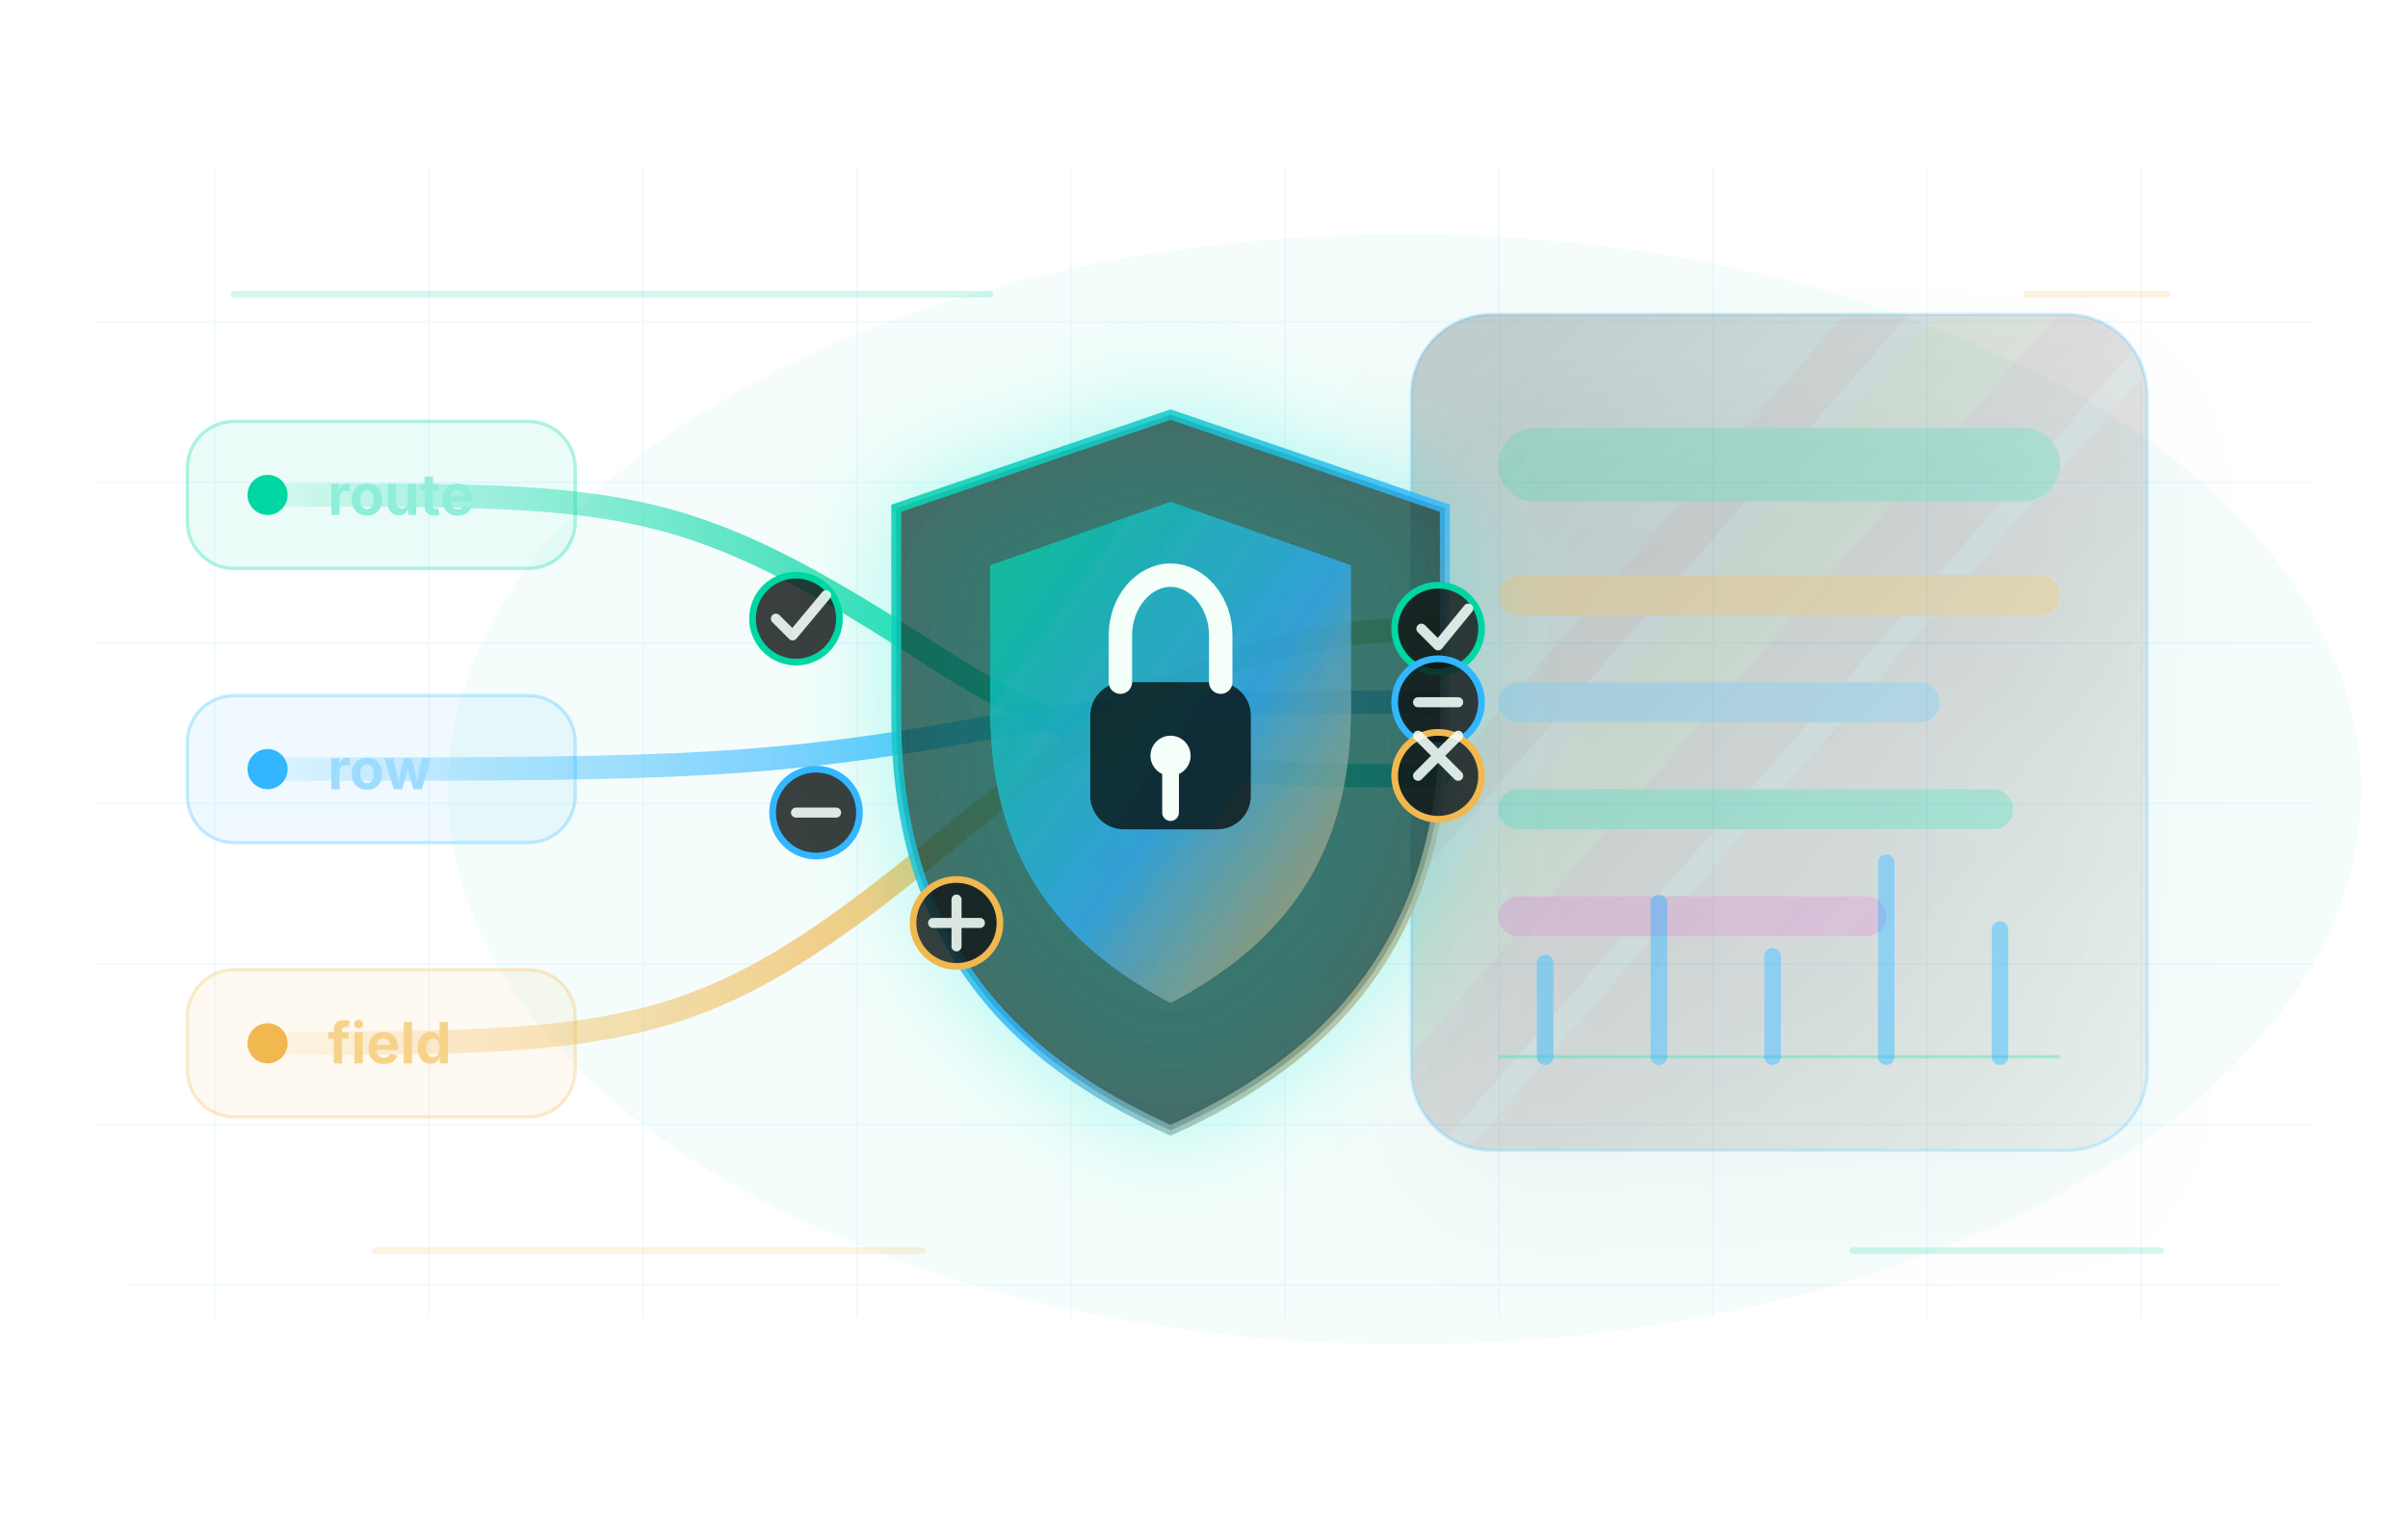
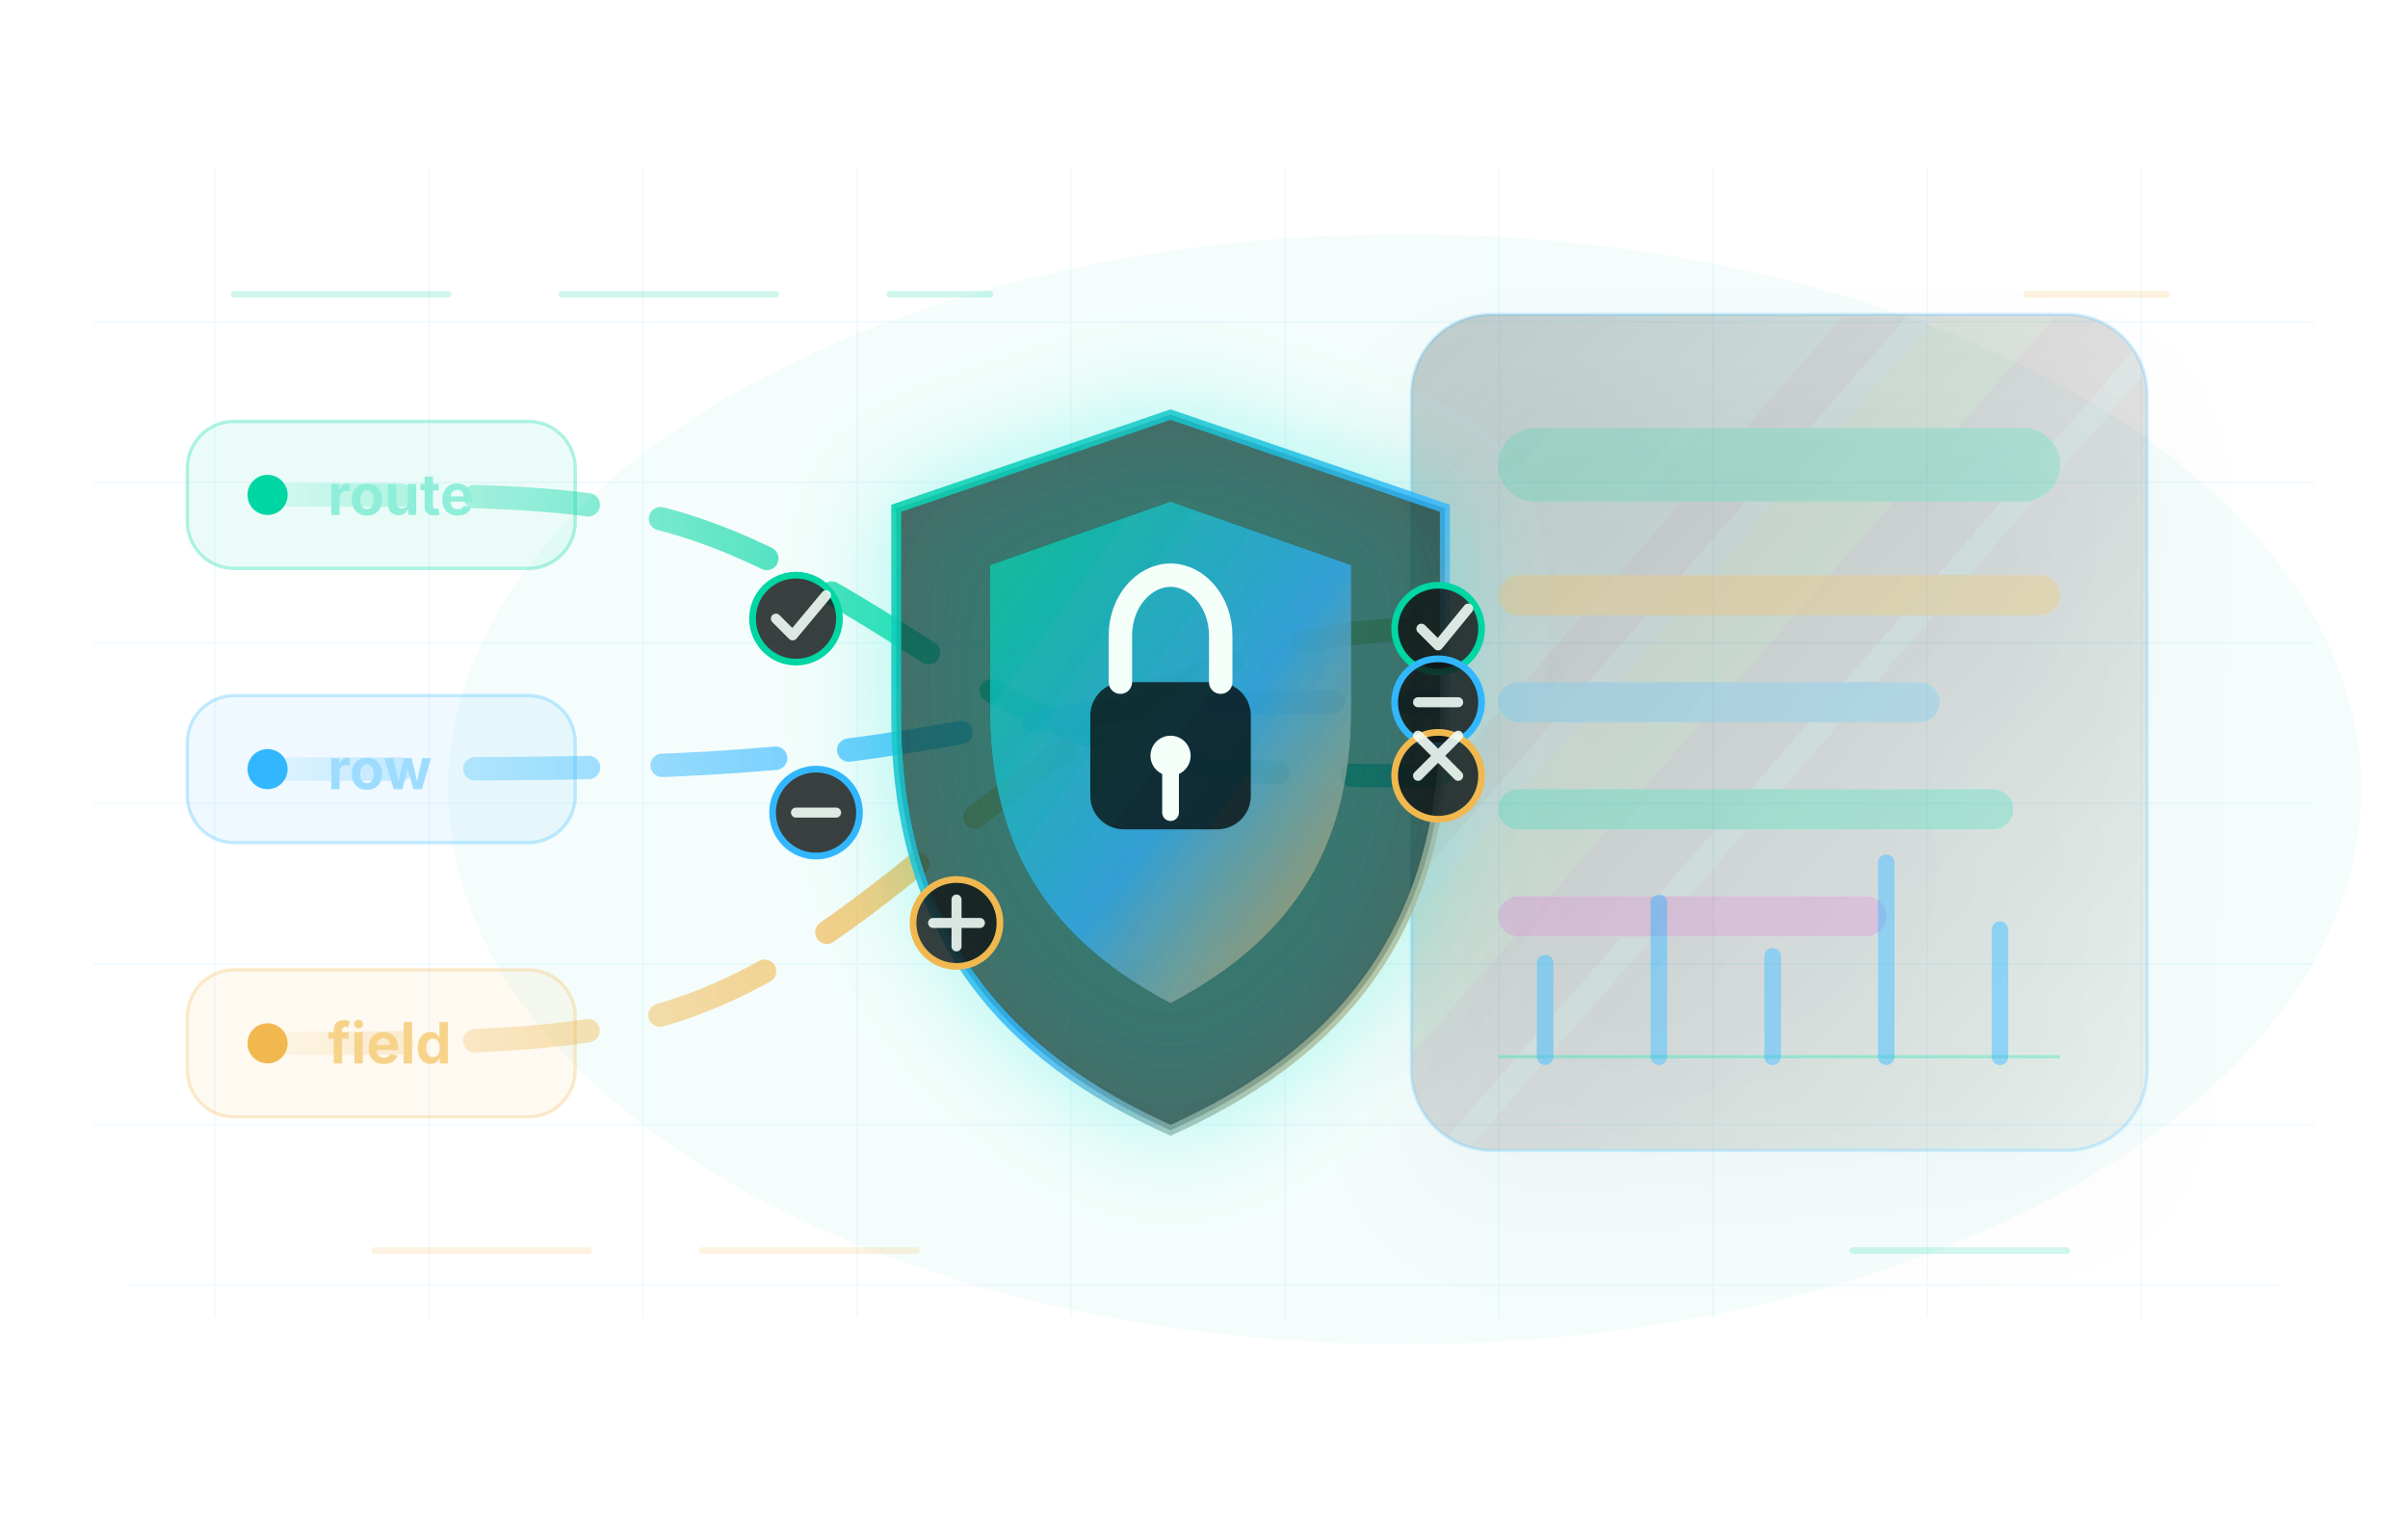
<svg xmlns="http://www.w3.org/2000/svg" viewBox="0 0 720 460" role="img" aria-labelledby="title desc">
  <defs>
+     <style>
+       .flow-line {
+         stroke-dasharray: 34 22;
+         animation: flow-dash 7.4s linear infinite, flow-depth 4.8s ease-in-out infinite;
+       }
+ 
+       .flow-row {
+         animation-duration: 8.8s, 5.4s;
+         animation-delay: -1.8s, -0.8s;
+       }
+ 
+       .flow-field {
+         animation-duration: 9.6s, 6.2s;
+         animation-delay: -3s, -1.4s;
+       }
+ 
+       .policy-node {
+         transform-box: fill-box;
+         transform-origin: center;
+         animation: node-pulse 3.8s ease-in-out infinite;
+       }
+ 
+       .policy-node-row {
+         animation-delay: 1.1s;
+       }
+ 
+       .policy-node-field {
+         animation-delay: 2.2s;
+       }
+ 
+       .label-card {
+         transform-box: fill-box;
+         transform-origin: center;
+         animation: label-breathe 5.8s ease-in-out infinite;
+       }
+ 
+       .label-card-row {
+         animation-delay: 1s;
+       }
+ 
+       .label-card-field {
+         animation-delay: 2s;
+       }
+ 
+       .label-dot {
+         transform-box: fill-box;
+         transform-origin: center;
+         animation: dot-pulse 2.8s ease-in-out infinite;
+       }
+ 
+       .label-dot-row {
+         animation-delay: .9s;
+       }
+ 
+       .label-dot-field {
+         animation-delay: 1.8s;
+       }
+ 
+       .shield-stack {
+         transform-box: fill-box;
+         transform-origin: center;
+         animation: shield-breathe 6.8s ease-in-out infinite;
+       }
+ 
+       .lock-core {
+         transform-box: fill-box;
+         transform-origin: center;
+         animation: lock-confirm 4.6s ease-in-out infinite;
+       }
+ 
+       .ledger-line {
+         transform-box: fill-box;
+         transform-origin: left center;
+         animation: ledger-scan 5.8s ease-in-out infinite;
+       }
+ 
+       .ledger-line-2 {
+         animation-delay: .7s;
+       }
+ 
+       .ledger-line-3 {
+         animation-delay: 1.4s;
+       }
+ 
+       .ledger-line-4 {
+         animation-delay: 2.1s;
+       }
+ 
+       .ledger-line-5 {
+         animation-delay: 2.8s;
+       }
+ 
+       .audit-bar {
+         transform-box: fill-box;
+         transform-origin: center bottom;
+         animation: audit-bar 4.8s ease-in-out infinite;
+       }
+ 
+       .audit-bar-2 {
+         animation-delay: .45s;
+       }
+ 
+       .audit-bar-3 {
+         animation-delay: .9s;
+       }
+ 
+       .audit-bar-4 {
+         animation-delay: 1.35s;
+       }
+ 
+       .audit-bar-5 {
+         animation-delay: 1.8s;
+       }
+ 
+       .packet {
+         filter: url(#packetGlow);
+         opacity: 0;
+       }
+ 
+       .packet-route {
+         animation: packet-route 5.6s cubic-bezier(.42, 0, .22, 1) infinite;
+       }
+ 
+       .packet-row {
+         animation: packet-row 6.4s cubic-bezier(.42, 0, .22, 1) 1.1s infinite;
+       }
+ 
+       .packet-field {
+         animation: packet-field 7.2s cubic-bezier(.42, 0, .22, 1) 2.2s infinite;
+       }
+ 
+       .rail-line {
+         stroke-dasharray: 64 34;
+         animation: rail-flow 12s linear infinite;
+       }
+ 
+       @keyframes flow-dash {
+         to {
+           stroke-dashoffset: -220;
+         }
+       }
+ 
+       @keyframes rail-flow {
+         to {
+           stroke-dashoffset: -196;
+         }
+       }
+ 
+       @keyframes flow-depth {
+         0%,
+         100% {
+           opacity: .64;
+         }
+         50% {
+           opacity: 1;
+         }
+       }
+ 
+       @keyframes node-pulse {
+         0%,
+         100% {
+           transform: scale(1);
+           opacity: .82;
+         }
+         46% {
+           transform: scale(1.12);
+           opacity: 1;
+         }
+       }
+ 
+       @keyframes label-breathe {
+         0%,
+         100% {
+           transform: translateX(0);
+         }
+         50% {
+           transform: translateX(4px);
+         }
+       }
+ 
+       @keyframes dot-pulse {
+         0%,
+         100% {
+           transform: scale(.9);
+           opacity: .68;
+         }
+         45% {
+           transform: scale(1.28);
+           opacity: 1;
+         }
+       }
+ 
+       @keyframes shield-breathe {
+         0%,
+         100% {
+           transform: translateY(0) scale(1);
+         }
+         50% {
+           transform: translateY(-5px) scale(1.012);
+         }
+       }
+ 
+       @keyframes lock-confirm {
+         0%,
+         100% {
+           opacity: .82;
+         }
+         42% {
+           opacity: 1;
+         }
+       }
+ 
+       @keyframes ledger-scan {
+         0%,
+         100% {
+           transform: scaleX(.78);
+           opacity: .2;
+         }
+         48% {
+           transform: scaleX(1);
+           opacity: .46;
+         }
+       }
+ 
+       @keyframes audit-bar {
+         0%,
+         100% {
+           transform: scaleY(.72);
+           opacity: .34;
+         }
+         46% {
+           transform: scaleY(1.08);
+           opacity: .72;
+         }
+       }
+ 
+       @keyframes packet-route {
+         0% {
+           opacity: 0;
+           transform: translate(0, 0) scale(.72);
+         }
+         12% {
+           opacity: .92;
+         }
+         42% {
+           opacity: .92;
+           transform: translate(150px, 18px) scale(1);
+         }
+         74% {
+           opacity: .92;
+           transform: translate(284px, 78px) scale(1.06);
+         }
+         100% {
+           opacity: 0;
+           transform: translate(336px, 84px) scale(.74);
+         }
+       }
+ 
+       @keyframes packet-row {
+         0% {
+           opacity: 0;
+           transform: translate(0, 0) scale(.72);
+         }
+         14% {
+           opacity: .82;
+         }
+         50% {
+           opacity: .82;
+           transform: translate(172px, -6px) scale(.96);
+         }
+         82% {
+           opacity: .82;
+           transform: translate(320px, -18px) scale(1.04);
+         }
+         100% {
+           opacity: 0;
+           transform: translate(342px, -20px) scale(.72);
+         }
+       }
+ 
+       @keyframes packet-field {
+         0% {
+           opacity: 0;
+           transform: translate(0, 0) scale(.72);
+         }
+         12% {
+           opacity: .9;
+         }
+         45% {
+           opacity: .9;
+           transform: translate(178px, -38px) scale(.98);
+         }
+         78% {
+           opacity: .9;
+           transform: translate(286px, -110px) scale(1.06);
+         }
+         100% {
+           opacity: 0;
+           transform: translate(336px, -124px) scale(.72);
+         }
+       }
+ 
+       @media (prefers-reduced-motion: reduce) {
+         .shield-stack,
+         .label-card {
+           animation: none;
+         }
+ 
+         .flow-line {
+           animation-duration: 16s, 10s;
+         }
+ 
+         .packet {
+           animation-duration: 12s;
+         }
+ 
+         .policy-node,
+         .label-dot,
+         .ledger-line,
+         .audit-bar {
+           animation-duration: 8s;
+         }
+       }
+     </style>
    <linearGradient id="lineTeal" x1="80" y1="0" x2="640" y2="0" gradientUnits="userSpaceOnUse">
      <stop offset="0" stop-color="#00d6a3" stop-opacity=".1" />
      <stop offset=".42" stop-color="#00d6a3" />
      <stop offset="1" stop-color="#32b7ff" stop-opacity=".65" />
    </linearGradient>
    <linearGradient id="lineBlue" x1="80" y1="0" x2="640" y2="0" gradientUnits="userSpaceOnUse">
      <stop offset="0" stop-color="#32b7ff" stop-opacity=".1" />
      <stop offset=".45" stop-color="#32b7ff" />
      <stop offset="1" stop-color="#d95cc8" stop-opacity=".62" />
    </linearGradient>
    <linearGradient id="lineGold" x1="80" y1="0" x2="640" y2="0" gradientUnits="userSpaceOnUse">
      <stop offset="0" stop-color="#f0b84f" stop-opacity=".08" />
      <stop offset=".45" stop-color="#f0b84f" />
      <stop offset="1" stop-color="#00d6a3" stop-opacity=".58" />
    </linearGradient>
    <linearGradient id="panelFill" x1="0" y1="0" x2="1" y2="1">
      <stop offset="0" stop-color="#12201d" stop-opacity=".22" />
      <stop offset="1" stop-color="#12201d" stop-opacity=".04" />
    </linearGradient>
    <linearGradient id="shieldFill" x1="0" y1="0" x2="1" y2="1">
      <stop offset="0" stop-color="#00d6a3" stop-opacity=".9" />
      <stop offset=".55" stop-color="#32b7ff" stop-opacity=".84" />
      <stop offset="1" stop-color="#f0b84f" stop-opacity=".72" />
    </linearGradient>
    <filter id="softGlow" x="-40%" y="-40%" width="180%" height="180%">
      <feGaussianBlur stdDeviation="16" result="blur" />
      <feColorMatrix in="blur" type="matrix" values="0 0 0 0 0  0 0 0 0 .82  0 0 0 0 .65  0 0 0 .42 0" result="glow" />
      <feMerge>
        <feMergeNode in="glow" />
        <feMergeNode in="SourceGraphic" />
      </feMerge>
    </filter>
    <filter id="fineShadow" x="-20%" y="-20%" width="140%" height="140%">
      <feDropShadow dx="0" dy="20" stdDeviation="18" flood-color="#001814" flood-opacity=".18" />
    </filter>
+     <filter id="packetGlow" x="0" y="0" width="720" height="460" color-interpolation-filters="sRGB" filterUnits="userSpaceOnUse">
+       <feGaussianBlur in="SourceGraphic" stdDeviation="4" result="blur" />
+       <feColorMatrix in="blur" values="0 0 0 0 0.15 0 0 0 0 0.86 0 0 0 0 0.78 0 0 0 .9 0" result="glow" />
+       <feMerge>
+         <feMergeNode in="glow" />
+         <feMergeNode in="SourceGraphic" />
+       </feMerge>
+     </filter>
    <pattern id="grid" width="64" height="48" patternUnits="userSpaceOnUse">
      <path d="M64 0H0V48" fill="none" stroke="#32b7ff" stroke-opacity=".08" />
    </pattern>
  </defs>
  <rect width="720" height="460" fill="transparent" />
  <ellipse cx="420" cy="236" rx="286" ry="166" fill="#00d6a3" opacity=".045" />
  <rect x="28" y="50" width="664" height="344" rx="34" fill="url(#grid)" opacity=".9" />
  <g filter="url(#fineShadow)">
    <rect x="422" y="94" width="220" height="250" rx="24" fill="url(#panelFill)" stroke="#32b7ff" stroke-opacity=".22" />
-     <rect x="448" y="128" width="168" height="22" rx="11" fill="#00d6a3" opacity=".18" />
-     <rect x="448" y="172" width="168" height="12" rx="6" fill="#f0b84f" opacity=".28" />
-     <rect x="448" y="204" width="132" height="12" rx="6" fill="#32b7ff" opacity=".22" />
-     <rect x="448" y="236" width="154" height="12" rx="6" fill="#00d6a3" opacity=".22" />
-     <rect x="448" y="268" width="116" height="12" rx="6" fill="#d95cc8" opacity=".23" />
+     <rect class="ledger-line ledger-line-1" x="448" y="128" width="168" height="22" rx="11" fill="#00d6a3" opacity=".18" />
+     <rect class="ledger-line ledger-line-2" x="448" y="172" width="168" height="12" rx="6" fill="#f0b84f" opacity=".28" />
+     <rect class="ledger-line ledger-line-3" x="448" y="204" width="132" height="12" rx="6" fill="#32b7ff" opacity=".22" />
+     <rect class="ledger-line ledger-line-4" x="448" y="236" width="154" height="12" rx="6" fill="#00d6a3" opacity=".22" />
+     <rect class="ledger-line ledger-line-5" x="448" y="268" width="116" height="12" rx="6" fill="#d95cc8" opacity=".23" />
    <path d="M448 316h168" stroke="#00d6a3" stroke-opacity=".28" />
-     <path d="M462 316v-28m34 28v-46m34 46v-30m34 30v-58m34 58v-38" stroke="#32b7ff" stroke-width="5" stroke-linecap="round" stroke-opacity=".45" />
+     <path class="audit-bar audit-bar-1" d="M462 316v-28" stroke="#32b7ff" stroke-width="5" stroke-linecap="round" stroke-opacity=".45" />
+     <path class="audit-bar audit-bar-2" d="M496 316v-46" stroke="#32b7ff" stroke-width="5" stroke-linecap="round" stroke-opacity=".45" />
+     <path class="audit-bar audit-bar-3" d="M530 316v-30" stroke="#32b7ff" stroke-width="5" stroke-linecap="round" stroke-opacity=".45" />
+     <path class="audit-bar audit-bar-4" d="M564 316v-58" stroke="#32b7ff" stroke-width="5" stroke-linecap="round" stroke-opacity=".45" />
+     <path class="audit-bar audit-bar-5" d="M598 316v-38" stroke="#32b7ff" stroke-width="5" stroke-linecap="round" stroke-opacity=".45" />
  </g>
  <g fill="none" stroke-width="7" stroke-linecap="round" stroke-linejoin="round" opacity=".95">
-     <path d="M86 148C190 148 205 148 282 198C336 232 370 232 430 232" stroke="url(#lineTeal)" />
-     <path d="M86 230C190 230 224 230 282 220C342 209 374 210 430 210" stroke="url(#lineBlue)" />
-     <path d="M86 312C190 312 212 310 282 252C336 208 372 188 430 188" stroke="url(#lineGold)" />
-   </g>
+     <path class="flow-line flow-route" d="M86 148C190 148 205 148 282 198C336 232 370 232 430 232" stroke="url(#lineTeal)" />
+     <path class="flow-line flow-row" d="M86 230C190 230 224 230 282 220C342 209 374 210 430 210" stroke="url(#lineBlue)" />
+     <path class="flow-line flow-field" d="M86 312C190 312 212 310 282 252C336 208 372 188 430 188" stroke="url(#lineGold)" />
+   </g>
+   <circle class="packet packet-route" cx="94" cy="148" r="6" fill="#00d6a3" />
+   <circle class="packet packet-row" cx="94" cy="230" r="6" fill="#32b7ff" />
+   <circle class="packet packet-field" cx="94" cy="312" r="6" fill="#f0b84f" />
  <g font-family="Inter, ui-sans-serif, system-ui, -apple-system, BlinkMacSystemFont, Segoe UI, sans-serif" font-size="17" font-weight="700">
-     <g transform="translate(56 126)">
+     <g class="label-card label-card-route" transform="translate(56 126)">
      <rect width="116" height="44" rx="14" fill="#00d6a3" fill-opacity=".08" stroke="#00d6a3" stroke-opacity=".3" />
-       <circle cx="24" cy="22" r="6" fill="#00d6a3" />
+       <circle class="label-dot label-dot-route" cx="24" cy="22" r="6" fill="#00d6a3" />
      <text x="42" y="28" fill="#8feeda">route</text>
    </g>
-     <g transform="translate(56 208)">
+     <g class="label-card label-card-row" transform="translate(56 208)">
      <rect width="116" height="44" rx="14" fill="#32b7ff" fill-opacity=".08" stroke="#32b7ff" stroke-opacity=".28" />
-       <circle cx="24" cy="22" r="6" fill="#32b7ff" />
+       <circle class="label-dot label-dot-row" cx="24" cy="22" r="6" fill="#32b7ff" />
      <text x="42" y="28" fill="#9ddcff">row</text>
    </g>
-     <g transform="translate(56 290)">
+     <g class="label-card label-card-field" transform="translate(56 290)">
      <rect width="116" height="44" rx="14" fill="#f0b84f" fill-opacity=".08" stroke="#f0b84f" stroke-opacity=".28" />
-       <circle cx="24" cy="22" r="6" fill="#f0b84f" />
+       <circle class="label-dot label-dot-field" cx="24" cy="22" r="6" fill="#f0b84f" />
      <text x="42" y="28" fill="#f7d38a">field</text>
    </g>
  </g>
-   <g filter="url(#softGlow)">
+   <g class="shield-stack" filter="url(#softGlow)">
    <path d="M350 124l82 28v62c0 66-33 102-82 124c-49-22-82-58-82-124v-62z" fill="#0d1716" fill-opacity=".72" stroke="url(#shieldFill)" stroke-width="3" />
    <path d="M350 150l54 19v43c0 44-20 70-54 88c-34-18-54-44-54-88v-43z" fill="url(#shieldFill)" opacity=".9" />
-     <rect x="326" y="204" width="48" height="44" rx="10" fill="#081210" fill-opacity=".82" />
-     <path d="M335 204v-14c0-10 7-18 15-18s15 8 15 18v14" fill="none" stroke="#f4fff9" stroke-width="7" stroke-linecap="round" />
-     <circle cx="350" cy="226" r="6" fill="#f4fff9" />
-     <path d="M350 231v12" stroke="#f4fff9" stroke-width="5" stroke-linecap="round" />
+     <rect class="lock-core" x="326" y="204" width="48" height="44" rx="10" fill="#081210" fill-opacity=".82" />
+     <path class="lock-core" d="M335 204v-14c0-10 7-18 15-18s15 8 15 18v14" fill="none" stroke="#f4fff9" stroke-width="7" stroke-linecap="round" />
+     <circle class="lock-core" cx="350" cy="226" r="6" fill="#f4fff9" />
+     <path class="lock-core" d="M350 231v12" stroke="#f4fff9" stroke-width="5" stroke-linecap="round" />
  </g>
  <g fill="#101716" stroke-width="2">
-     <circle cx="238" cy="185" r="13" stroke="#00d6a3" fill-opacity=".82" />
-     <circle cx="244" cy="243" r="13" stroke="#32b7ff" fill-opacity=".82" />
-     <circle cx="286" cy="276" r="13" stroke="#f0b84f" fill-opacity=".82" />
-     <circle cx="430" cy="188" r="13" stroke="#00d6a3" fill-opacity=".82" />
-     <circle cx="430" cy="210" r="13" stroke="#32b7ff" fill-opacity=".82" />
-     <circle cx="430" cy="232" r="13" stroke="#f0b84f" fill-opacity=".82" />
+     <circle class="policy-node policy-node-route" cx="238" cy="185" r="13" stroke="#00d6a3" fill-opacity=".82" />
+     <circle class="policy-node policy-node-row" cx="244" cy="243" r="13" stroke="#32b7ff" fill-opacity=".82" />
+     <circle class="policy-node policy-node-field" cx="286" cy="276" r="13" stroke="#f0b84f" fill-opacity=".82" />
+     <circle class="policy-node policy-node-route" cx="430" cy="188" r="13" stroke="#00d6a3" fill-opacity=".82" />
+     <circle class="policy-node policy-node-row" cx="430" cy="210" r="13" stroke="#32b7ff" fill-opacity=".82" />
+     <circle class="policy-node policy-node-field" cx="430" cy="232" r="13" stroke="#f0b84f" fill-opacity=".82" />
  </g>
  <g fill="none" stroke="#f4fff9" stroke-width="3" stroke-linecap="round" stroke-linejoin="round" opacity=".88">
    <path d="M232 185l5 5l10-12" />
    <path d="M238 243h12" />
    <path d="M286 269v14m-7-7h14" />
    <path d="M425 188l5 5l9-11" />
    <path d="M424 210h12" />
    <path d="M424 232l12-12m0 12l-12-12" />
  </g>
-   <path d="M70 88h226m258 286h92" stroke="#00d6a3" stroke-opacity=".18" stroke-width="2" stroke-linecap="round" />
-   <path d="M112 374h164m330-286h42" stroke="#f0b84f" stroke-opacity=".18" stroke-width="2" stroke-linecap="round" />
+   <path class="rail-line" d="M70 88h226m258 286h92" stroke="#00d6a3" stroke-opacity=".18" stroke-width="2" stroke-linecap="round" />
+   <path class="rail-line" d="M112 374h164m330-286h42" stroke="#f0b84f" stroke-opacity=".18" stroke-width="2" stroke-linecap="round" />
</svg>
